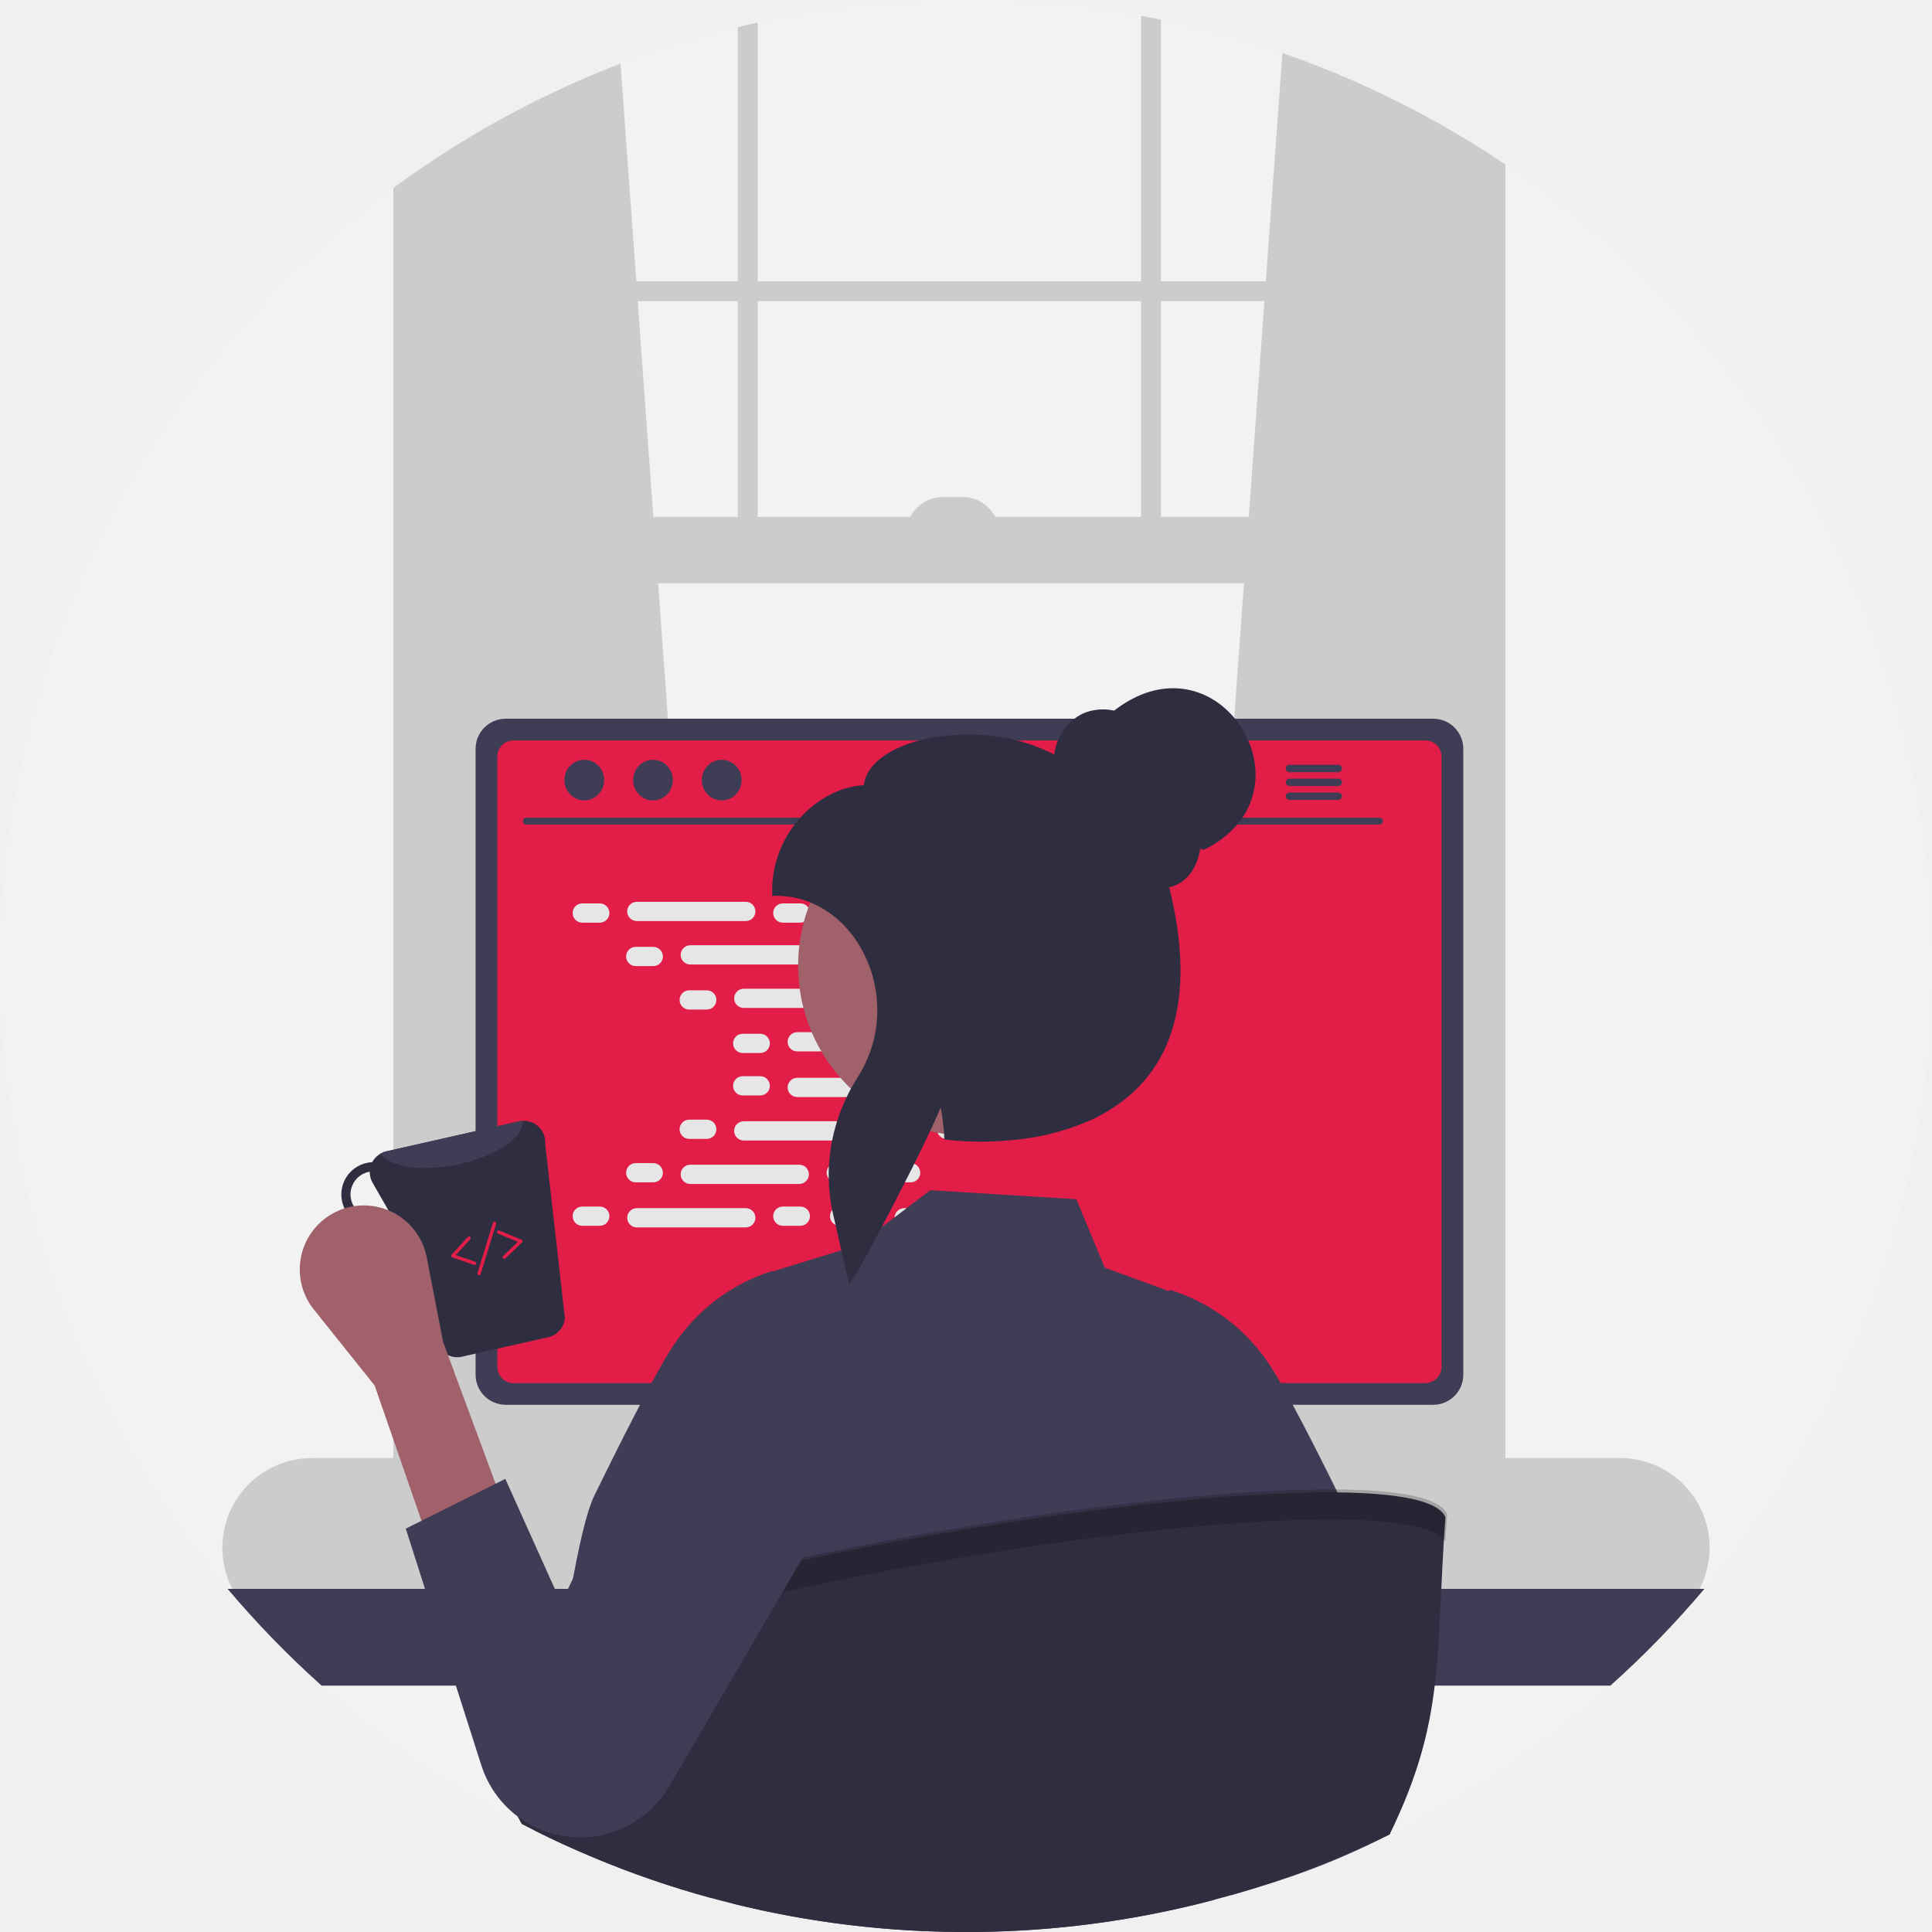
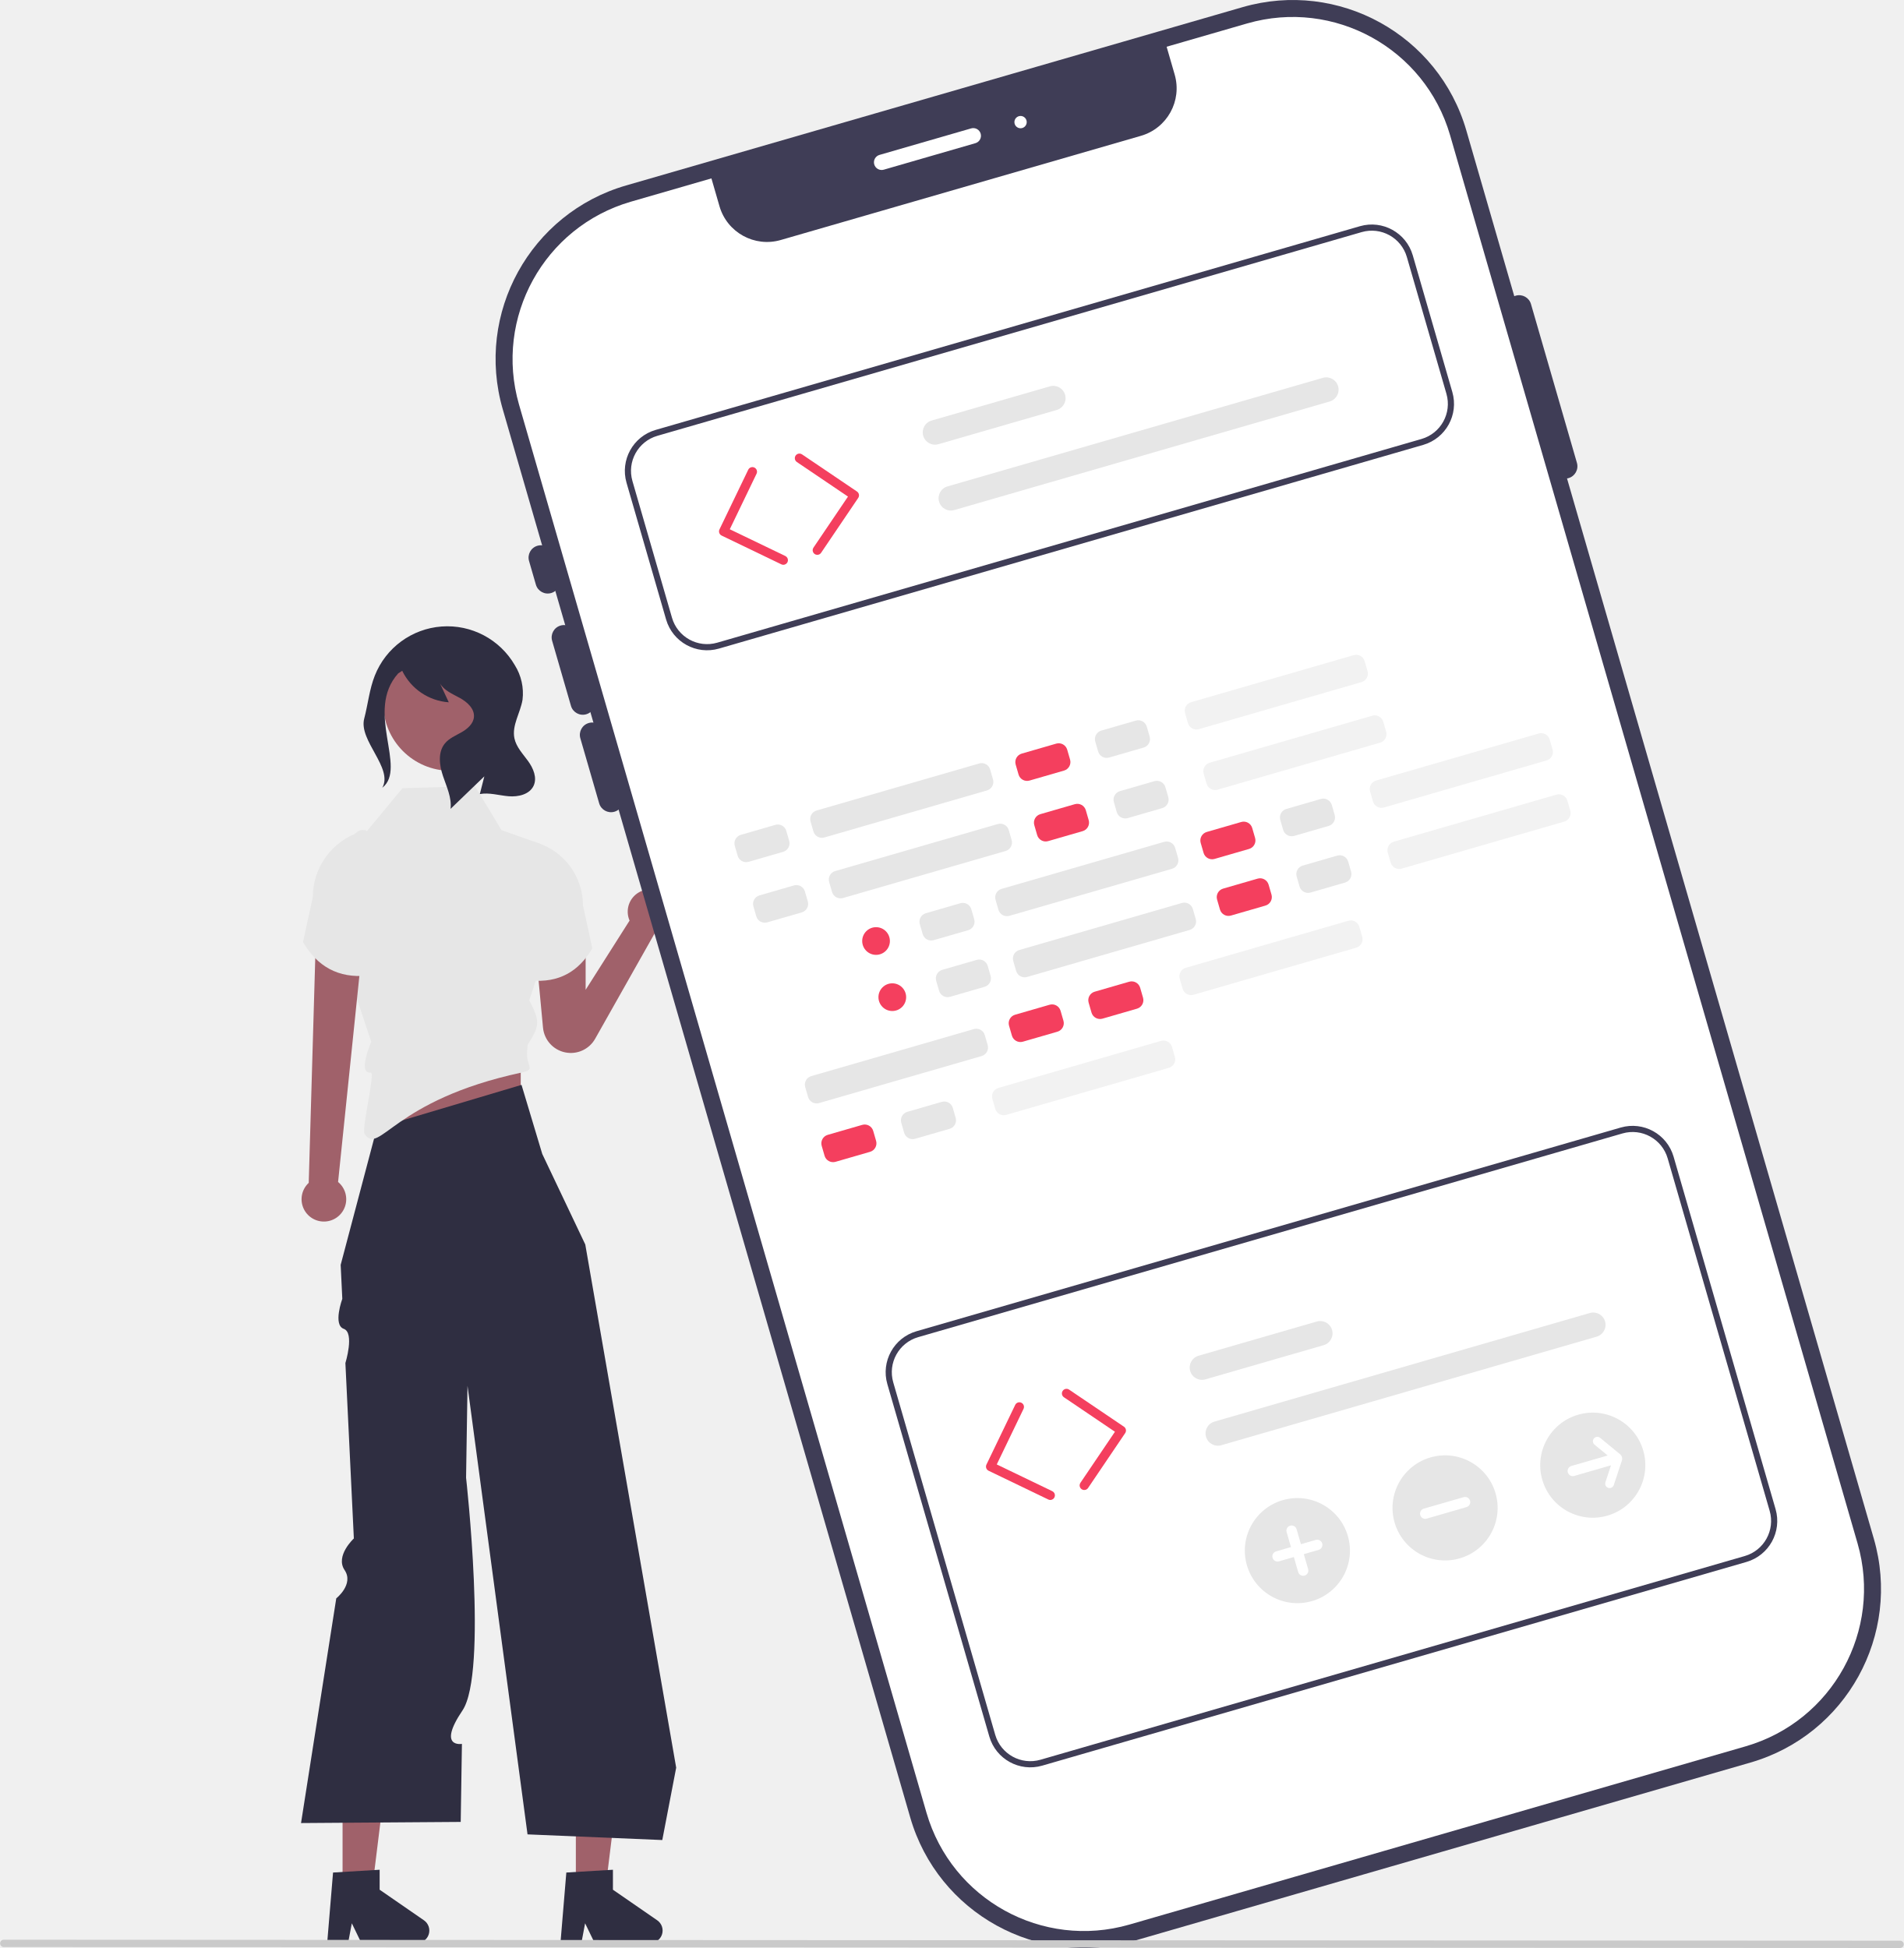
- <svg xmlns="http://www.w3.org/2000/svg" data-name="Layer 1" width="578" height="578" viewBox="0 0 578 578">
-   <path d="M889,450a287.861,287.861,0,0,1-68.09,186.34c-1.6,1.9-3.23,3.77-4.89,5.63a290.588,290.588,0,0,1-67.49,55.99q-8.67,5.205-17.72,9.81c-.61.31-1.23.62-1.84.92-.73.37-1.47.73-2.21,1.09A286.159,286.159,0,0,1,679.24,728q-2.55.72-5.11,1.4a288.588,288.588,0,0,1-65.84,9.49c-1.16.03-2.3.05-3.4.07-.39.01-.77.02-1.15.02-1.25.01-2.49.02-3.74.02a289.271,289.271,0,0,1-69.54-8.43q-3.42-.84-6.81-1.77a285.473,285.473,0,0,1-34.97-12.03q-9-3.75-17.68-8.09c-1.31-.66-2.62-1.32-3.91-2-.55-.27-1.09-.56-1.63-.84a290.458,290.458,0,0,1-81.65-64.06c-1.6-1.79-3.17-3.61-4.72-5.44a289.025,289.025,0,0,1,49.59-419.1c1.64-1.21,3.29-2.41,4.96-3.58q.495-.345.99-.69a286.753,286.753,0,0,1,97.1-43.85c1.98-.49,3.96-.95,5.96-1.38a291.798,291.798,0,0,1,114.68-2.01c1.99.37,3.98.75,5.96,1.16a287.281,287.281,0,0,1,97.1,39.43c.66.42,1.32.84,1.98,1.28,1.33.86,2.66,1.74,3.97,2.63A288.686,288.686,0,0,1,889,450Z" transform="translate(-311 -161)" fill="#f2f2f2" />
-   <path d="M527,599.51l-92.37,8.2-.99.09V213.66q.495-.345.99-.69a288.323,288.323,0,0,1,62.01-32.94l4.72,65.1.43,5.96,4.67,64.56L507.9,335.51l18.93,261.7Z" transform="translate(-311 -161)" fill="#ccc" />
-   <path d="M755.43,206.32c.66.42,1.32.84,1.98,1.28V607.8l-1.98-.18-91.37-8.11.17-2.3L683.16,335.51l1.44-19.86,4.67-64.56.43-5.96,4.95-68.27A287.687,287.687,0,0,1,755.43,206.32Z" transform="translate(-311 -161)" fill="#ccc" />
-   <path d="M755.43,206.32V613.26c0,7.81-5.38,14.16-12,14.16H446.63c-5.48,0-10.13-4.36-11.54-10.31a16.108,16.108,0,0,1-.46-3.85V212.97q-.495.345-.99.69c-1.67,1.17-3.32,2.37-4.96,3.58V613.26a22.919,22.919,0,0,0,6.18,16,17.06,17.06,0,0,0,7.78,4.66,15.118,15.118,0,0,0,3.99.53h296.8a15.249,15.249,0,0,0,4-.53c7.98-2.15,13.95-10.59,13.95-20.66V210.23c-1.31-.89-2.64-1.77-3.97-2.63C756.75,207.16,756.09,206.74,755.43,206.32Z" transform="translate(-311 -161)" fill="#ccc" />
-   <rect x="120.655" y="84.134" width="326.752" height="5.959" fill="#ccc" />
-   <path d="M531.73,169.12c1.98-.49,3.96-.95,5.96-1.38V329.55h-5.96Z" transform="translate(-311 -161)" fill="#ccc" />
-   <path d="M652.37,165.73c1.99.37,3.98.75,5.96,1.16V329.55h-5.96Z" transform="translate(-311 -161)" fill="#ccc" />
-   <path d="M795.65,597.21H404.34a26.82,26.82,0,0,0,0,53.64H795.65a26.76,26.76,0,0,0,20.12-9.11,27.096,27.096,0,0,0,3.02-4.18,25.54,25.54,0,0,0,1.75-3.56,26.803,26.803,0,0,0-24.89-36.79Z" transform="translate(-311 -161)" fill="#ccc" />
-   <rect x="122.642" y="154.649" width="324.766" height="19.863" fill="#ccc" />
-   <path d="M282.045,148.69h5.959a10.925,10.925,0,0,1,10.925,10.925v0a0,0,0,0,1,0,0h-27.809a0,0,0,0,1,0,0v0a10.925,10.925,0,0,1,10.925-10.925Z" fill="#ccc" />
-   <path d="M820.91,636.34a289.004,289.004,0,0,1-28.12,28.95H407.21a289.004,289.004,0,0,1-28.12-28.95Z" transform="translate(-311 -161)" fill="#3f3d56" />
-   <path d="M632.28,536.07H567.36a3.175,3.175,0,0,0-1.03.16,3.448,3.448,0,0,0-2.43,3.3V642.09h71.85V539.53A3.463,3.463,0,0,0,632.28,536.07Zm-24.57,50.6a7.531,7.531,0,0,1-1.56,4.6,7.665,7.665,0,0,1-13.78-4.6v-11.9a7.67,7.67,0,0,1,15.34,0Z" transform="translate(-311 -161)" fill="#2f2e41" />
-   <path d="M563.68,638.81v9.89a1.94,1.94,0,0,0,1.93,1.94h68.43a1.946,1.946,0,0,0,1.93-1.94v-9.89Z" transform="translate(-311 -161)" fill="#3f3d56" />
-   <path d="M739.78,376.02H462.28a9.011,9.011,0,0,0-9,8.99V572.27a9.007,9.007,0,0,0,9,9h277.5a9.007,9.007,0,0,0,9-9V385.01A9.012,9.012,0,0,0,739.78,376.02Z" transform="translate(-311 -161)" fill="#3f3d56" />
-   <path d="M737.46,382.52H464.59a4.82,4.82,0,0,0-4.81,4.82V569.96a4.818,4.818,0,0,0,4.81,4.81H737.46a4.818,4.818,0,0,0,4.81-4.81V387.34A4.821,4.821,0,0,0,737.46,382.52Z" transform="translate(-311 -161)" fill="#e11d48" />
-   <path d="M687.24,650.48l-2.52-11.97a2.992,2.992,0,0,0-1.86-2.17,2.894,2.894,0,0,0-1.06-.2H524.49a2.895,2.895,0,0,0-1.06.2,2.993,2.993,0,0,0-1.86,2.17l-2.52,11.97a2.987,2.987,0,0,0,2.92,3.6H684.31a2.948,2.948,0,0,0,2.32-1.11A2.985,2.985,0,0,0,687.24,650.48Z" transform="translate(-311 -161)" fill="#2f2e41" />
-   <rect x="214.643" y="477.296" width="5" height="3" rx="0.488" fill="#3f3d56" />
-   <rect x="224.643" y="477.296" width="5" height="3" rx="0.488" fill="#3f3d56" />
-   <rect x="234.643" y="477.296" width="5" height="3" rx="0.488" fill="#3f3d56" />
-   <rect x="244.643" y="477.296" width="5" height="3" rx="0.488" fill="#3f3d56" />
-   <rect x="254.643" y="477.296" width="5" height="3" rx="0.488" fill="#3f3d56" />
-   <rect x="264.643" y="477.296" width="5" height="3" rx="0.488" fill="#3f3d56" />
-   <rect x="274.643" y="477.296" width="5" height="3" rx="0.488" fill="#3f3d56" />
-   <rect x="284.643" y="477.296" width="5" height="3" rx="0.488" fill="#3f3d56" />
-   <rect x="294.643" y="477.296" width="5" height="3" rx="0.488" fill="#3f3d56" />
-   <rect x="304.643" y="477.296" width="5" height="3" rx="0.488" fill="#3f3d56" />
-   <rect x="314.643" y="477.296" width="5" height="3" rx="0.488" fill="#3f3d56" />
-   <rect x="324.643" y="477.296" width="5" height="3" rx="0.488" fill="#3f3d56" />
-   <rect x="334.643" y="477.296" width="5" height="3" rx="0.488" fill="#3f3d56" />
-   <rect x="344.643" y="477.296" width="5" height="3" rx="0.488" fill="#3f3d56" />
-   <rect x="354.643" y="477.296" width="5" height="3" rx="0.488" fill="#3f3d56" />
-   <rect x="364.643" y="477.296" width="5" height="3" rx="0.488" fill="#3f3d56" />
-   <rect x="214.525" y="482.296" width="5" height="3" rx="0.488" fill="#3f3d56" />
-   <rect x="224.525" y="482.296" width="5" height="3" rx="0.488" fill="#3f3d56" />
-   <rect x="234.525" y="482.296" width="5" height="3" rx="0.488" fill="#3f3d56" />
-   <rect x="244.525" y="482.296" width="5" height="3" rx="0.488" fill="#3f3d56" />
-   <rect x="254.525" y="482.296" width="5" height="3" rx="0.488" fill="#3f3d56" />
-   <rect x="264.525" y="482.296" width="5" height="3" rx="0.488" fill="#3f3d56" />
-   <rect x="274.525" y="482.296" width="5" height="3" rx="0.488" fill="#3f3d56" />
-   <rect x="284.525" y="482.296" width="5" height="3" rx="0.488" fill="#3f3d56" />
-   <rect x="294.525" y="482.296" width="5" height="3" rx="0.488" fill="#3f3d56" />
-   <rect x="304.525" y="482.296" width="5" height="3" rx="0.488" fill="#3f3d56" />
-   <rect x="314.525" y="482.296" width="5" height="3" rx="0.488" fill="#3f3d56" />
-   <rect x="324.525" y="482.296" width="5" height="3" rx="0.488" fill="#3f3d56" />
-   <rect x="334.525" y="482.296" width="5" height="3" rx="0.488" fill="#3f3d56" />
-   <rect x="344.525" y="482.296" width="5" height="3" rx="0.488" fill="#3f3d56" />
-   <rect x="354.525" y="482.296" width="5" height="3" rx="0.488" fill="#3f3d56" />
-   <rect x="364.525" y="482.296" width="5" height="3" rx="0.488" fill="#3f3d56" />
-   <rect x="262.525" y="488.296" width="40" height="3" rx="0.488" fill="#3f3d56" />
-   <path d="M723.748,407.677H468.425a1.016,1.016,0,0,1,0-2.031H723.748a1.016,1.016,0,0,1,0,2.031Z" transform="translate(-311 -161)" fill="#3f3d56" />
-   <ellipse cx="174.805" cy="233.379" rx="5.95" ry="6.083" fill="#3f3d56" />
-   <ellipse cx="195.361" cy="233.379" rx="5.95" ry="6.083" fill="#3f3d56" />
-   <ellipse cx="215.917" cy="233.379" rx="5.95" ry="6.083" fill="#3f3d56" />
-   <path d="M711.37,389.8h-14.6a1.105,1.105,0,0,0,0,2.21h14.6a1.105,1.105,0,0,0,0-2.21Z" transform="translate(-311 -161)" fill="#3f3d56" />
-   <path d="M711.37,393.95h-14.6a1.105,1.105,0,0,0,0,2.21h14.6a1.105,1.105,0,0,0,0-2.21Z" transform="translate(-311 -161)" fill="#3f3d56" />
-   <path d="M711.37,398.1h-14.6a1.105,1.105,0,0,0,0,2.21h14.6a1.105,1.105,0,0,0,0-2.21Z" transform="translate(-311 -161)" fill="#3f3d56" />
-   <rect x="171.314" y="270.273" width="11.006" height="5.76" rx="2.88" fill="#e6e6e6" />
-   <rect x="231.314" y="270.273" width="11.006" height="5.76" rx="2.88" fill="#e6e6e6" />
-   <rect x="248.314" y="270.273" width="11.006" height="5.76" rx="2.88" fill="#e6e6e6" />
-   <rect x="187.634" y="269.793" width="38.366" height="5.76" rx="2.88" fill="#e6e6e6" />
-   <rect x="267.634" y="269.793" width="38.366" height="5.76" rx="2.88" fill="#e6e6e6" />
-   <rect x="187.314" y="283.273" width="11.006" height="5.76" rx="2.88" fill="#e6e6e6" />
-   <rect x="247.314" y="283.273" width="11.006" height="5.76" rx="2.88" fill="#e6e6e6" />
-   <rect x="264.314" y="283.273" width="11.006" height="5.76" rx="2.88" fill="#e6e6e6" />
-   <rect x="203.634" y="282.793" width="38.366" height="5.76" rx="2.88" fill="#e6e6e6" />
-   <rect x="283.634" y="282.793" width="38.366" height="5.76" rx="2.88" fill="#e6e6e6" />
-   <rect x="203.314" y="296.273" width="11.006" height="5.76" rx="2.88" fill="#e6e6e6" />
-   <rect x="263.314" y="296.273" width="11.006" height="5.76" rx="2.88" fill="#e6e6e6" />
-   <rect x="280.314" y="296.273" width="11.006" height="5.76" rx="2.88" fill="#e6e6e6" />
-   <rect x="219.634" y="295.793" width="38.366" height="5.76" rx="2.88" fill="#e6e6e6" />
-   <rect x="299.634" y="295.793" width="38.366" height="5.76" rx="2.88" fill="#e6e6e6" />
-   <rect x="219.314" y="309.273" width="11.006" height="5.76" rx="2.88" fill="#e6e6e6" />
-   <rect x="279.314" y="309.273" width="11.006" height="5.76" rx="2.88" fill="#e6e6e6" />
-   <rect x="296.314" y="309.273" width="11.006" height="5.76" rx="2.88" fill="#e6e6e6" />
-   <rect x="235.634" y="308.793" width="38.366" height="5.76" rx="2.88" fill="#e6e6e6" />
-   <rect x="231.314" y="360.967" width="11.006" height="5.76" rx="2.88" fill="#e6e6e6" />
-   <rect x="248.314" y="360.967" width="11.006" height="5.76" rx="2.88" fill="#e6e6e6" />
-   <rect x="267.634" y="361.447" width="38.366" height="5.76" rx="2.88" fill="#e6e6e6" />
-   <rect x="171.314" y="360.967" width="11.006" height="5.76" rx="2.88" fill="#e6e6e6" />
-   <rect x="187.634" y="361.447" width="38.366" height="5.76" rx="2.88" fill="#e6e6e6" />
-   <rect x="187.314" y="347.967" width="11.006" height="5.76" rx="2.88" fill="#e6e6e6" />
-   <rect x="247.314" y="347.967" width="11.006" height="5.76" rx="2.88" fill="#e6e6e6" />
-   <rect x="264.314" y="347.967" width="11.006" height="5.76" rx="2.88" fill="#e6e6e6" />
-   <rect x="203.634" y="348.447" width="38.366" height="5.76" rx="2.88" fill="#e6e6e6" />
-   <rect x="203.314" y="334.967" width="11.006" height="5.76" rx="2.88" fill="#e6e6e6" />
-   <rect x="263.314" y="334.967" width="11.006" height="5.76" rx="2.88" fill="#e6e6e6" />
-   <rect x="280.314" y="334.967" width="11.006" height="5.76" rx="2.88" fill="#e6e6e6" />
-   <rect x="219.634" y="335.447" width="38.366" height="5.76" rx="2.88" fill="#e6e6e6" />
-   <rect x="219.314" y="321.967" width="11.006" height="5.76" rx="2.88" fill="#e6e6e6" />
-   <rect x="279.314" y="321.967" width="11.006" height="5.76" rx="2.88" fill="#e6e6e6" />
-   <rect x="296.314" y="321.967" width="11.006" height="5.76" rx="2.88" fill="#e6e6e6" />
-   <rect x="235.634" y="322.447" width="38.366" height="5.76" rx="2.88" fill="#e6e6e6" />
-   <path d="M726.81,709.77c-.61.31-1.23.62-1.84.92-15.8,7.9-28.44,12.39-45.73,17.31-1.46-16.3-2.87-44.95-4.24-62.71-.36-4.61-.72-8.48-1.07-11.21a15.182,15.182,0,0,0-.88-4.25l.06,4.25.15,11.21.87,64.11a288.588,288.588,0,0,1-65.84,9.49c-1.16.03-2.3.05-3.4.07-.39.01-.77.02-1.15.02-1.25.01-2.49.02-3.74.02a289.271,289.271,0,0,1-69.54-8.43c.49-16.13.98-44.46,1.45-65.28.1-4.07.19-7.86.29-11.21.19-7.16.39-12.32.58-14.05a4.361,4.361,0,0,0-.39.97,97.154,97.154,0,0,0-1.89,13.08c-.35,3.35-.7,7.14-1.05,11.21-1.86,21.63-3.8,51.04-5.8,63.51a285.473,285.473,0,0,1-34.97-12.03q-9-3.75-17.68-8.09c1.1-7.2,2.25-15.27,3.43-23.64.92-6.49,1.87-13.16,2.84-19.75,1.5-10.18,3.04-20.16,4.6-28.95,2.28-12.84,4.62-23.16,6.94-27.9,2.2-4.5,4.4-8.94,6.53-13.19.74-1.49,1.48-2.96,2.2-4.39.17-.34.34-.67.51-1,1.53-3.01,3.01-5.89,4.42-8.59,1.21-2.31,2.36-4.49,3.45-6.5,2.64-4.88,4.88-8.77,6.54-11.23a55.257,55.257,0,0,1,29.28-22.21l.3-.08.21.09,20.45-6.28,2.99-.92,2.01-.62,7.08-5.39,3.85-2.93,3.61-2.75,7.06-5.37,43.71,2.69,8.51,20.49,19.06,6.97.33-.15.29-.12.3.08a55.306,55.306,0,0,1,29.28,22.21c.94,1.41,2.08,3.27,3.37,5.52,1.1,1.91,2.3,4.09,3.6,6.5,1.85,3.43,3.87,7.3,6.01,11.49.47.92.95,1.86,1.43,2.81q1.335,2.64,2.71,5.39c2.13,4.25,4.33,8.69,6.53,13.2,1.91,3.91,3.84,11.95,5.74,22.18,1.57,8.5,3.13,18.52,4.64,28.95,1.98,13.52-.13,29.71,1.66,42.15C726.58,708.23,726.7,709,726.81,709.77Z" transform="translate(-311 -161)" fill="#3f3d56" />
-   <circle cx="289.615" cy="288.888" r="50.836" fill="#a0616a" />
-   <path d="M684.45,382.52a26.608,26.608,0,0,0-3.97-6.5c-7.72-9.43-21.76-13.58-36.17-2.42a15.279,15.279,0,0,0-8.35.48,12.91,12.91,0,0,0-3.52,1.94,15.97,15.97,0,0,0-4.94,6.5,15.522,15.522,0,0,0-1.1,4.23,50.565,50.565,0,0,0-11.23-4.23,60.34,60.34,0,0,0-29.13,0,36.544,36.544,0,0,0-8.78,3.48c-4.68,2.7-7.37,6.11-7.85,9.9-6.75.38-13.77,3.93-19,9.75-.59.65-1.16,1.33-1.69,2.03A32.709,32.709,0,0,0,542,427.73V429h1.27a26.87,26.87,0,0,1,10.15,1.98,27.585,27.585,0,0,1,5.89,3.25,28.764,28.764,0,0,1,3.37,2.8,33.483,33.483,0,0,1,6.12,8.05,37.459,37.459,0,0,1,4.08,24.71,36.2,36.2,0,0,1-1.52,5.76,37.584,37.584,0,0,1-3.71,7.63c-.06.09-.11.18-.17.27-.67,1.07-1.31,2.16-1.91,3.26-.45.82-.87,1.66-1.26,2.5a51.957,51.957,0,0,0-2.88,7.24,53.586,53.586,0,0,0-2.44,13.54c-.07,1.22-.09,2.44-.05,3.66a51.979,51.979,0,0,0,1.03,9.36c.09.42.18.83.27,1.25l.73,3.19,1.73,7.61,1.2,5.24,1.11,4.86,1.64-2.35c.56-.8,1.97-3.26,3.86-6.74,1.25-2.27,2.7-4.98,4.27-7.94,2.19-4.15,4.59-8.78,6.94-13.4.95-1.87,1.89-3.73,2.8-5.55,1.72-3.45,3.34-6.78,4.73-9.74,1.28-2.73,2.37-5.15,3.18-7.09.25,1.27.46,2.56.62,3.86.18,1.32.31,2.66.38,4,.02.2.03.41.04.61l.04.82.01.24,1.06.14a93.022,93.022,0,0,0,18.4.14h.01a74.862,74.862,0,0,0,23.56-5.71,49.257,49.257,0,0,0,11.8-7.24,41.3,41.3,0,0,0,4.66-4.52c.36-.41.71-.82,1.05-1.24a41.125,41.125,0,0,0,5.05-7.9,41.802,41.802,0,0,0,2.34-5.76c3.84-11.63,3.62-26.14-.66-43.38a9.923,9.923,0,0,0,3.27-1.26c3.14-1.89,5.32-5.64,6-10.22l1.08.29a30.104,30.104,0,0,0,10.01-7.54,24.115,24.115,0,0,0,1.54-2.03C687.58,398.45,687.62,389.81,684.45,382.52Z" transform="translate(-311 -161)" fill="#2f2e41" />
-   <polygon points="206.32 475.296 214.817 442.504 222.32 470.8 206.32 475.296" opacity="0.2" />
-   <path d="M743.43,614.93c-3.04,41.88.11,60.32-16.67,94.85A286.159,286.159,0,0,1,679.24,728q-2.55.72-5.11,1.4a288.588,288.588,0,0,1-65.84,9.49c-1.16.03-2.3.05-3.4.07-.39.01-.77.02-1.15.02-1.25.01-2.49.02-3.74.02a289.271,289.271,0,0,1-69.54-8.43q-3.42-.84-6.81-1.77a285.473,285.473,0,0,1-34.97-12.03q-9-3.75-17.68-8.09c-1.31-.66-2.62-1.32-3.91-2-6.63-11.66-10.4-25.84-10.48-42.88C461.2,634.44,733.29,589.61,743.43,614.93Z" transform="translate(-311 -161)" fill="#2f2e41" />
-   <path d="M743.422,622.102c.155-2.593.329-5.271.531-8.06-10.14-25.32-282.23,19.51-286.82,48.87.013,2.692.128,5.304.321,7.855C468.57,641.789,727.059,599.181,743.422,622.102Z" transform="translate(-311 -161)" opacity="0.2" />
-   <path d="M474.096,503.152a6.365,6.365,0,0,0-6.753-6.816,5.854,5.854,0,0,0-1.005.126l-39.762,8.983a6.548,6.548,0,0,0-4.209,3.235,8.184,8.184,0,0,0-1.727.251,9.661,9.661,0,0,0,4.271,18.845,9.794,9.794,0,0,0,3.895-1.884l13.474,37.941a6.329,6.329,0,0,0,6.941,3.046l25.849-5.842A6.416,6.416,0,0,0,480,555.32Zm-49.781,21.923a6.91,6.91,0,0,1-3.078-13.474c.126-.031.251,0,.377-.031a6.506,6.506,0,0,0,.848,3.266l4.931,8.606A6.505,6.505,0,0,1,424.314,525.074Z" transform="translate(-311 -161)" fill="#2f2e41" />
-   <path d="M467.343,496.336c.377,5.025-8.229,10.804-19.755,13.097-10.585,2.167-20.07.659-22.739-3.298a6.025,6.025,0,0,1,1.728-.691l39.762-8.983A5.854,5.854,0,0,1,467.343,496.336Z" transform="translate(-311 -161)" fill="#3f3d56" />
-   <path d="M439.843,623.905,462.177,612.738l-18.611-50.251-4.905-25.342a19.161,19.161,0,0,0-31.282-10.907h0a19.161,19.161,0,0,0-2.493,26.518l18.207,22.759Z" transform="translate(-311 -161)" fill="#a0616a" />
-   <path d="M462.177,603.433l-29.778,14.889,22.599,70.809A30.977,30.977,0,0,0,477.333,709.847h0a30.977,30.977,0,0,0,33.737-14.197l59.925-102.714a31.62,31.62,0,0,0-10.196-42.982h0a31.62,31.62,0,0,0-45.296,12.765l-36.576,77.936Z" transform="translate(-311 -161)" fill="#3f3d56" />
-   <path d="M452.967,539.441a.496.496,0,0,1-.163-.027l-6.501-2.238a.499.499,0,0,1-.206-.811l4.835-5.265a.5.5,0,1,1,.736.676l-4.319,4.702,5.779,1.99a.5.5,0,0,1-.163.973Z" transform="translate(-311 -161)" fill="#e11d48" />
-   <path d="M461.878,537.617a.5.5,0,0,1-.348-.859l4.395-4.249-5.903-2.433a.5.5,0,1,1,.381-.924l6.609,2.724a.5.5,0,0,1,.157.821l-4.943,4.779A.5.5,0,0,1,461.878,537.617Z" transform="translate(-311 -161)" fill="#e11d48" />
-   <path d="M454.332,542.5a.482.482,0,0,1-.147-.022.5.5,0,0,1-.331-.625l4.615-15a.5.5,0,0,1,.956.295l-4.615,15A.5.5,0,0,1,454.332,542.5Z" transform="translate(-311 -161)" fill="#e11d48" />
+ <svg xmlns="http://www.w3.org/2000/svg" data-name="Layer 1" width="618.726" height="633.214" viewBox="0 0 618.726 633.214">
+   <polygon points="111.33 615.176 120.809 615.176 125.32 578.614 111.33 578.614 111.33 615.176" fill="#a0616a" />
+   <path d="M398.873,742.076l15.144-.904v6.488l14.398,9.944a4.053,4.053,0,0,1-2.303,7.388h-18.029l-3.108-6.418-1.213,6.418h-6.798Z" transform="translate(-290.6368 -133.393)" fill="#2f2e41" />
+   <polygon points="187.143 615.176 196.622 615.176 201.134 578.614 187.143 578.614 187.143 615.176" fill="#a0616a" />
+   <path d="M474.687,742.076l15.144-.904v6.488l14.398,9.944a4.053,4.053,0,0,1-2.303,7.388h-18.029l-3.108-6.418-1.213,6.418h-6.798Z" transform="translate(-290.6368 -133.393)" fill="#2f2e41" />
+   <polygon points="118.834 391.865 169.231 393.128 169.231 338.66 127.834 338.865 118.834 391.865" fill="#a0616a" />
+   <path d="M460.124,486.042l6.737,22.446,13.985,29.442L510.388,707.989l-4.517,23.524-43.795-1.84L442.571,583.864l-.314,20.129-.152,9.743s7.114,63.369-1.179,75.668-.169,10.851-.169,10.851l-.395,25.369-51.892.368,11.448-73.037s5.813-4.59,2.703-9.204,3.014-10.264,3.014-10.264l-2.747-57.018s3.041-9.849-.536-11.129-.47-9.749-.47-9.749l-.532-11.036,11.772-44.512Z" transform="translate(-290.6368 -133.393)" fill="#2f2e41" />
+   <path d="M411.289,472.053l-5.152-15.457-3.68-5.152-1.472-14.721c0-39.747,8.866-33.128,8.866-33.128l11.564-13.979,13.157-.411,10.397-.325,8.644,14.353,12.513,4.416,4.9,25.46-8.948,27.168.395-2.019c4.212,7.776,3.141,8.946-.347,14.785l-.173,2.108c-.41,4.985,3.064,5.844-1.827,6.892-42,9-46,27-51,20-1.113-1.559,3.611-20.161,2-20C406.709,482.484,411.289,472.053,411.289,472.053Z" transform="translate(-290.6368 -133.393)" fill="#e6e6e6" />
+   <circle cx="146.391" cy="228.71" r="21.835" fill="#a0616a" />
+   <path d="M390.969,517.89l2.236-76.92,14.563,6.371-7.26,70.268a7.257,7.257,0,1,1-9.539.28Z" transform="translate(-290.6368 -133.393)" fill="#a0616a" />
+   <path d="M409.589,403.197l-1.694.535a22.322,22.322,0,0,0-15.6,21.286l-3.186,14.587c4.615,7.918,11.437,11.841,20.935,10.922Z" transform="translate(-290.6368 -133.393)" fill="#e6e6e6" />
+   <path d="M509.139,429.747a7.251,7.251,0,1,0-13.899,2.89l-14.28,22.502V441.643l-16.108,1.741,2.255,24.052a9.079,9.079,0,0,0,16.947,3.615l19.303-34.203A7.253,7.253,0,0,0,509.139,429.747Z" transform="translate(-290.6368 -133.393)" fill="#a0616a" />
+   <path d="M463.546,406.814l1.62.512a21.354,21.354,0,0,1,14.924,20.363l3.048,13.955c-4.415,7.574-10.941,11.328-20.027,10.449Z" transform="translate(-290.6368 -133.393)" fill="#e6e6e6" />
+   <path d="M409.001,366.98c1.219-4.642,1.678-9.5,3.44-13.964a25.345,25.345,0,0,1,45.514-3.388,17.264,17.264,0,0,1,2.498,11.226c-.695,4.261-3.518,8.313-2.634,12.54.591,2.827,2.727,5.024,4.422,7.362s3.034,5.431,1.813,8.049c-1.327,2.843-5.012,3.683-8.138,3.416-3.126-.267-6.256-1.276-9.342-.71l1.469-5.758q-5.486,5.281-10.972,10.561c.405-3.664-1.297-7.179-2.471-10.673s-1.721-7.705.605-10.565c1.391-1.71,3.534-2.574,5.447-3.669s3.812-2.735,4.007-4.931c.241-2.715-2.192-4.894-4.581-6.207-2.389-1.313-5.14-2.413-6.481-4.786q1.444,3.099,2.887,6.198a18.243,18.243,0,0,1-15.132-10.247l-1.319.863c-10.965,12.296,3.077,30.72-5.155,37.166C418.493,383.018,407.123,374.128,409.001,366.98Z" transform="translate(-290.6368 -133.393)" fill="#2f2e41" />
+   <rect x="513.818" y="153" width="326" height="594" rx="58.728" transform="translate(-389.0333 72.42474) rotate(-16.13524)" fill="#3f3d56" />
+   <path d="M695.973,141.005l-26.197,7.579,2.618,9.05a16.079,16.079,0,0,1-10.977,19.914L544.374,211.409a16.079,16.079,0,0,1-19.914-10.977l-2.618-9.05-26.197,7.579a53.289,53.289,0,0,0-36.339,65.924L591.739,722.656A53.289,53.289,0,0,0,657.664,758.995l200.328-57.955a53.289,53.289,0,0,0,36.339-65.924L761.897,177.344A53.289,53.289,0,0,0,695.973,141.005Z" transform="translate(-290.6368 -133.393)" fill="#fff" />
+   <path d="M469.748,326.168a4.005,4.005,0,0,1-4.954-2.731l-2.223-7.685a4,4,0,1,1,7.685-2.223l2.223,7.685A4.005,4.005,0,0,1,469.748,326.168Z" transform="translate(-290.6368 -133.393)" fill="#3f3d56" />
+   <path d="M481.148,365.574a4.005,4.005,0,0,1-4.954-2.731l-6.12-21.154a4,4,0,1,1,7.685-2.223l6.12,21.154A4.005,4.005,0,0,1,481.148,365.574Z" transform="translate(-290.6368 -133.393)" fill="#3f3d56" />
+   <path d="M490.313,397.253a4.005,4.005,0,0,1-4.954-2.731l-6.12-21.154a4,4,0,0,1,7.685-2.223l6.12,21.154A4.005,4.005,0,0,1,490.313,397.253Z" transform="translate(-290.6368 -133.393)" fill="#3f3d56" />
+   <path d="M800.39,288.809a4.005,4.005,0,0,1-4.954-2.731l-14.933-51.617a4,4,0,0,1,7.685-2.223l14.933,51.617A4.005,4.005,0,0,1,800.39,288.809Z" transform="translate(-290.6368 -133.393)" fill="#3f3d56" />
+   <path d="M545.628,316.923a1.496,1.496,0,0,1-1.067-.09l-19.404-9.348a1.5,1.5,0,0,1-.7-2.002l9.348-19.404a1.5,1.5,0,1,1,2.703,1.302l-8.697,18.053L545.863,314.131a1.5,1.5,0,0,1-.235,2.792Z" transform="translate(-290.6368 -133.393)" fill="#f43f5e" />
+   <path d="M556.658,313.691a1.5,1.5,0,0,1-1.66-2.281L566.221,294.81l-16.6-11.224a1.5,1.5,0,1,1,1.68-2.485L569.144,293.165a1.499,1.499,0,0,1,.402,2.083L557.482,313.091A1.492,1.492,0,0,1,556.658,313.691Z" transform="translate(-290.6368 -133.393)" fill="#f43f5e" />
+   <path d="M753.17,278.006,524.273,344.227a13.874,13.874,0,0,1-17.164-9.461l-12.862-44.46a13.874,13.874,0,0,1,9.461-17.164l228.897-66.22a13.874,13.874,0,0,1,17.164,9.461l12.862,44.46A13.874,13.874,0,0,1,753.17,278.006Zm-248.906-2.944a11.872,11.872,0,0,0-8.096,14.687l12.862,44.46a11.872,11.872,0,0,0,14.687,8.096l228.897-66.22a11.872,11.872,0,0,0,8.096-14.687l-12.862-44.46a11.872,11.872,0,0,0-14.687-8.096Z" transform="translate(-290.6368 -133.393)" fill="#3f3d56" />
+   <path d="M634.046,266.665l-38.424,11.116a4,4,0,0,1-2.223-7.685L631.823,258.98a4,4,0,0,1,2.223,7.685Z" transform="translate(-290.6368 -133.393)" fill="#e6e6e6" />
+   <path d="M722.772,263.898l-121.997,35.294a4,4,0,0,1-2.223-7.685l121.997-35.294a4,4,0,1,1,2.223,7.685Z" transform="translate(-290.6368 -133.393)" fill="#e6e6e6" />
+   <path d="M632.389,620.909a1.494,1.494,0,0,1-1.067-.09l-19.404-9.348a1.5,1.5,0,0,1-.7-2.002l9.348-19.404a1.5,1.5,0,0,1,2.703,1.302l-8.697,18.053,18.053,8.697a1.5,1.5,0,0,1-.235,2.792Z" transform="translate(-290.6368 -133.393)" fill="#f43f5e" />
+   <path d="M643.419,617.677a1.5,1.5,0,0,1-1.661-2.281L652.982,598.796l-16.6-11.224a1.5,1.5,0,0,1,1.68-2.485l17.843,12.064a1.5,1.5,0,0,1,.403,2.082L644.244,617.077A1.496,1.496,0,0,1,643.419,617.677Z" transform="translate(-290.6368 -133.393)" fill="#f43f5e" />
+   <path d="M858.218,641.116,629.321,707.337a13.874,13.874,0,0,1-17.164-9.461L579.008,583.291a13.874,13.874,0,0,1,9.461-17.164L817.366,499.907a13.874,13.874,0,0,1,17.164,9.461L867.679,623.953A13.874,13.874,0,0,1,858.218,641.116Zm-269.193-73.068a11.872,11.872,0,0,0-8.096,14.687l33.149,114.584a11.872,11.872,0,0,0,14.687,8.096l228.897-66.22a11.872,11.872,0,0,0,8.096-14.687L832.608,509.924a11.872,11.872,0,0,0-14.687-8.096Z" transform="translate(-290.6368 -133.393)" fill="#3f3d56" />
+   <path d="M720.807,570.65l-38.424,11.116a4,4,0,1,1-2.223-7.685l38.424-11.116a4,4,0,0,1,2.223,7.685Z" transform="translate(-290.6368 -133.393)" fill="#e6e6e6" />
+   <path d="M809.533,567.884,687.536,603.178a4,4,0,1,1-2.223-7.685L807.31,560.199a4,4,0,0,1,2.223,7.685Z" transform="translate(-290.6368 -133.393)" fill="#e6e6e6" />
+   <rect x="529.557" y="402.966" width="17.432" height="9.123" rx="2.88" transform="translate(-382.6874 32.24922) rotate(-16.13524)" fill="#e6e6e6" />
+   <rect x="620.843" y="376.557" width="17.432" height="9.123" rx="2.88" transform="translate(-371.7523 56.57772) rotate(-16.13524)" fill="#f43f5e" />
+   <rect x="646.707" y="369.074" width="17.432" height="9.123" rx="2.88" transform="translate(-368.654 63.47079) rotate(-16.13524)" fill="#e6e6e6" />
+   <rect x="553.323" y="389.031" width="60.764" height="9.123" rx="2.88" transform="translate(-377.0251 44.32596) rotate(-16.13524)" fill="#e6e6e6" />
+   <rect x="675.037" y="353.819" width="60.764" height="9.123" rx="2.88" transform="translate(-362.445 76.76396) rotate(-16.13524)" fill="#f2f2f2" />
+   <rect x="535.607" y="422.65" width="17.432" height="9.123" rx="2.88" transform="translate(-387.9193 34.70581) rotate(-16.13524)" fill="#e6e6e6" />
+   <rect x="626.893" y="396.241" width="17.432" height="9.123" rx="2.88" transform="translate(-376.9842 59.03431) rotate(-16.13524)" fill="#f43f5e" />
+   <rect x="652.757" y="388.758" width="17.432" height="9.123" rx="2.88" transform="translate(-373.8859 65.92739) rotate(-16.13524)" fill="#e6e6e6" />
+   <rect x="559.372" y="408.715" width="60.764" height="9.123" rx="2.88" transform="translate(-382.2571 46.78255) rotate(-16.13524)" fill="#e6e6e6" />
+   <rect x="681.086" y="373.502" width="60.764" height="9.123" rx="2.88" transform="matrix(0.96061, -0.27791, 0.27791, 0.96061, -367.6769, 79.22055)" fill="#f2f2f2" />
+   <rect x="589.687" y="428.438" width="17.432" height="9.123" rx="2.88" transform="translate(-387.3977 49.96297) rotate(-16.13524)" fill="#e6e6e6" />
+   <rect x="680.973" y="402.029" width="17.432" height="9.123" rx="2.88" transform="translate(-376.4626 74.29147) rotate(-16.13524)" fill="#f43f5e" />
+   <rect x="706.837" y="394.547" width="17.432" height="9.123" rx="2.88" transform="translate(-373.3643 81.18455) rotate(-16.13524)" fill="#e6e6e6" />
+   <rect x="613.452" y="414.503" width="60.764" height="9.123" rx="2.88" transform="translate(-381.7354 62.03971) rotate(-16.13524)" fill="#e6e6e6" />
+   <rect x="735.167" y="379.291" width="60.764" height="9.123" rx="2.88" transform="matrix(0.96061, -0.27791, 0.27791, 0.96061, -367.1553, 94.47771)" fill="#f2f2f2" />
+   <rect x="557.8" y="500.484" width="17.432" height="9.123" rx="2.88" transform="translate(-408.6757 43.93934) rotate(-16.13524)" fill="#f43f5e" />
+   <rect x="583.664" y="493.002" width="17.432" height="9.123" rx="2.88" transform="translate(-405.5775 50.83241) rotate(-16.13524)" fill="#e6e6e6" />
+   <rect x="612.416" y="479.207" width="60.764" height="9.123" rx="2.88" transform="translate(-399.7579 64.3006) rotate(-16.13524)" fill="#f2f2f2" />
+   <rect x="618.687" y="461.435" width="17.432" height="9.123" rx="2.88" transform="translate(-395.4254 59.32216) rotate(-16.13524)" fill="#f43f5e" />
+   <rect x="644.552" y="453.953" width="17.432" height="9.123" rx="2.88" transform="matrix(0.96061, -0.27791, 0.27791, 0.96061, -392.3271, 66.21523)" fill="#f43f5e" />
+   <rect x="551.59" y="475.37" width="60.764" height="9.123" rx="2.88" transform="translate(-401.0877 47.24542) rotate(-16.13524)" fill="#e6e6e6" />
+   <rect x="673.304" y="440.158" width="60.764" height="9.123" rx="2.88" transform="matrix(0.96061, -0.27791, 0.27791, 0.96061, -386.5075, 79.68342)" fill="#f2f2f2" />
+   <rect x="595.014" y="446.85" width="17.432" height="9.123" rx="2.88" transform="translate(-392.3047 52.16855) rotate(-16.13524)" fill="#e6e6e6" />
+   <rect x="686.299" y="420.441" width="17.432" height="9.123" rx="2.88" transform="translate(-381.3696 76.49705) rotate(-16.13524)" fill="#f43f5e" />
+   <rect x="712.164" y="412.959" width="17.432" height="9.123" rx="2.88" transform="translate(-378.2713 83.39013) rotate(-16.13524)" fill="#e6e6e6" />
+   <rect x="619.202" y="434.376" width="60.764" height="9.123" rx="2.88" transform="translate(-387.0318 64.42031) rotate(-16.13524)" fill="#e6e6e6" />
+   <rect x="740.916" y="399.164" width="60.764" height="9.123" rx="2.88" transform="translate(-372.4516 96.85831) rotate(-16.13524)" fill="#f2f2f2" />
+   <circle cx="289.985" cy="324.137" r="4.5" fill="#f43f5e" />
+   <circle cx="284.705" cy="305.886" r="4.5" fill="#f43f5e" />
+   <path d="M607.633,179.935,577.854,188.55a2.5,2.5,0,0,1-1.39-4.803l29.779-8.615a2.5,2.5,0,1,1,1.39,4.803Z" transform="translate(-290.6368 -133.393)" fill="#fff" />
+   <circle cx="331.671" cy="39.693" r="2" fill="#fff" />
+   <path d="M325.012,765.252a10.947,10.947,0,0,1-.563-2.331.756.756,0,0,1-.013-.176c-.509-4.842,1.99-9.331,4.822-13.887l3.883-6.238a3.439,3.439,0,0,1,6.281,1.086c.211.969.422,1.951.624,2.931,2.09-1.739,4.273-3.349,6.184-4.739q7.57-5.493,15.136-10.999a3.437,3.437,0,0,1,5.41,3.362l-.96,5.566c-1.275,7.385-2.72,15.755-6.138,23.073-.383.838-.792,1.653-1.217,2.423l-.143.259H325.131Z" transform="translate(-290.6368 -133.393)" fill="#f0f0f0" />
+   <path d="M291.821,766.3l616.357.307a1.191,1.191,0,0,0,0-2.381l-616.357-.307a1.191,1.191,0,0,0,0,2.381Z" transform="translate(-290.6368 -133.393)" fill="#cacaca" />
+   <path d="M717.018,653.841a17.079,17.079,0,1,1,11.66-21.152A17.079,17.079,0,0,1,717.018,653.841Z" transform="translate(-290.6368 -133.393)" fill="#e6e6e6" />
+   <path d="M718.277,633.944l-4.855,1.405-1.405-4.855a1.685,1.685,0,1,0-3.237.936l1.405,4.855-4.855,1.405a1.685,1.685,0,0,0,.936,3.237l4.855-1.405,1.405,4.855a1.685,1.685,0,1,0,3.237-.936l-1.405-4.855,4.855-1.405a1.685,1.685,0,0,0-.936-3.237Z" transform="translate(-290.6368 -133.393)" fill="#fff" />
+   <path d="M765.016,639.955a17.079,17.079,0,1,1,11.66-21.152A17.079,17.079,0,0,1,765.016,639.955Z" transform="translate(-290.6368 -133.393)" fill="#e6e6e6" />
+   <path d="M766.275,620.058l-4.855,1.405-3.237.936-4.855,1.405a1.685,1.685,0,0,0,.936,3.237l4.855-1.405,3.237-.936,4.855-1.405a1.685,1.685,0,1,0-.936-3.237Z" transform="translate(-290.6368 -133.393)" fill="#fff" />
+   <path d="M813.015,626.069a17.079,17.079,0,1,1,11.66-21.152A17.079,17.079,0,0,1,813.015,626.069Z" transform="translate(-290.6368 -133.393)" fill="#e6e6e6" />
+   <path d="M817.273,606.214l-6.615-5.443a1.436,1.436,0,1,0-1.825,2.218l4.278,3.52-3.692,1.068-3.237.936-4.855,1.405a1.685,1.685,0,1,0,.936,3.237l4.855-1.405,3.237-.936,3.84-1.111-1.823,5.519a1.436,1.436,0,0,0,2.727.901l2.687-8.134a1.895,1.895,0,0,0-.513-1.775Z" transform="translate(-290.6368 -133.393)" fill="#fff" />
</svg>
